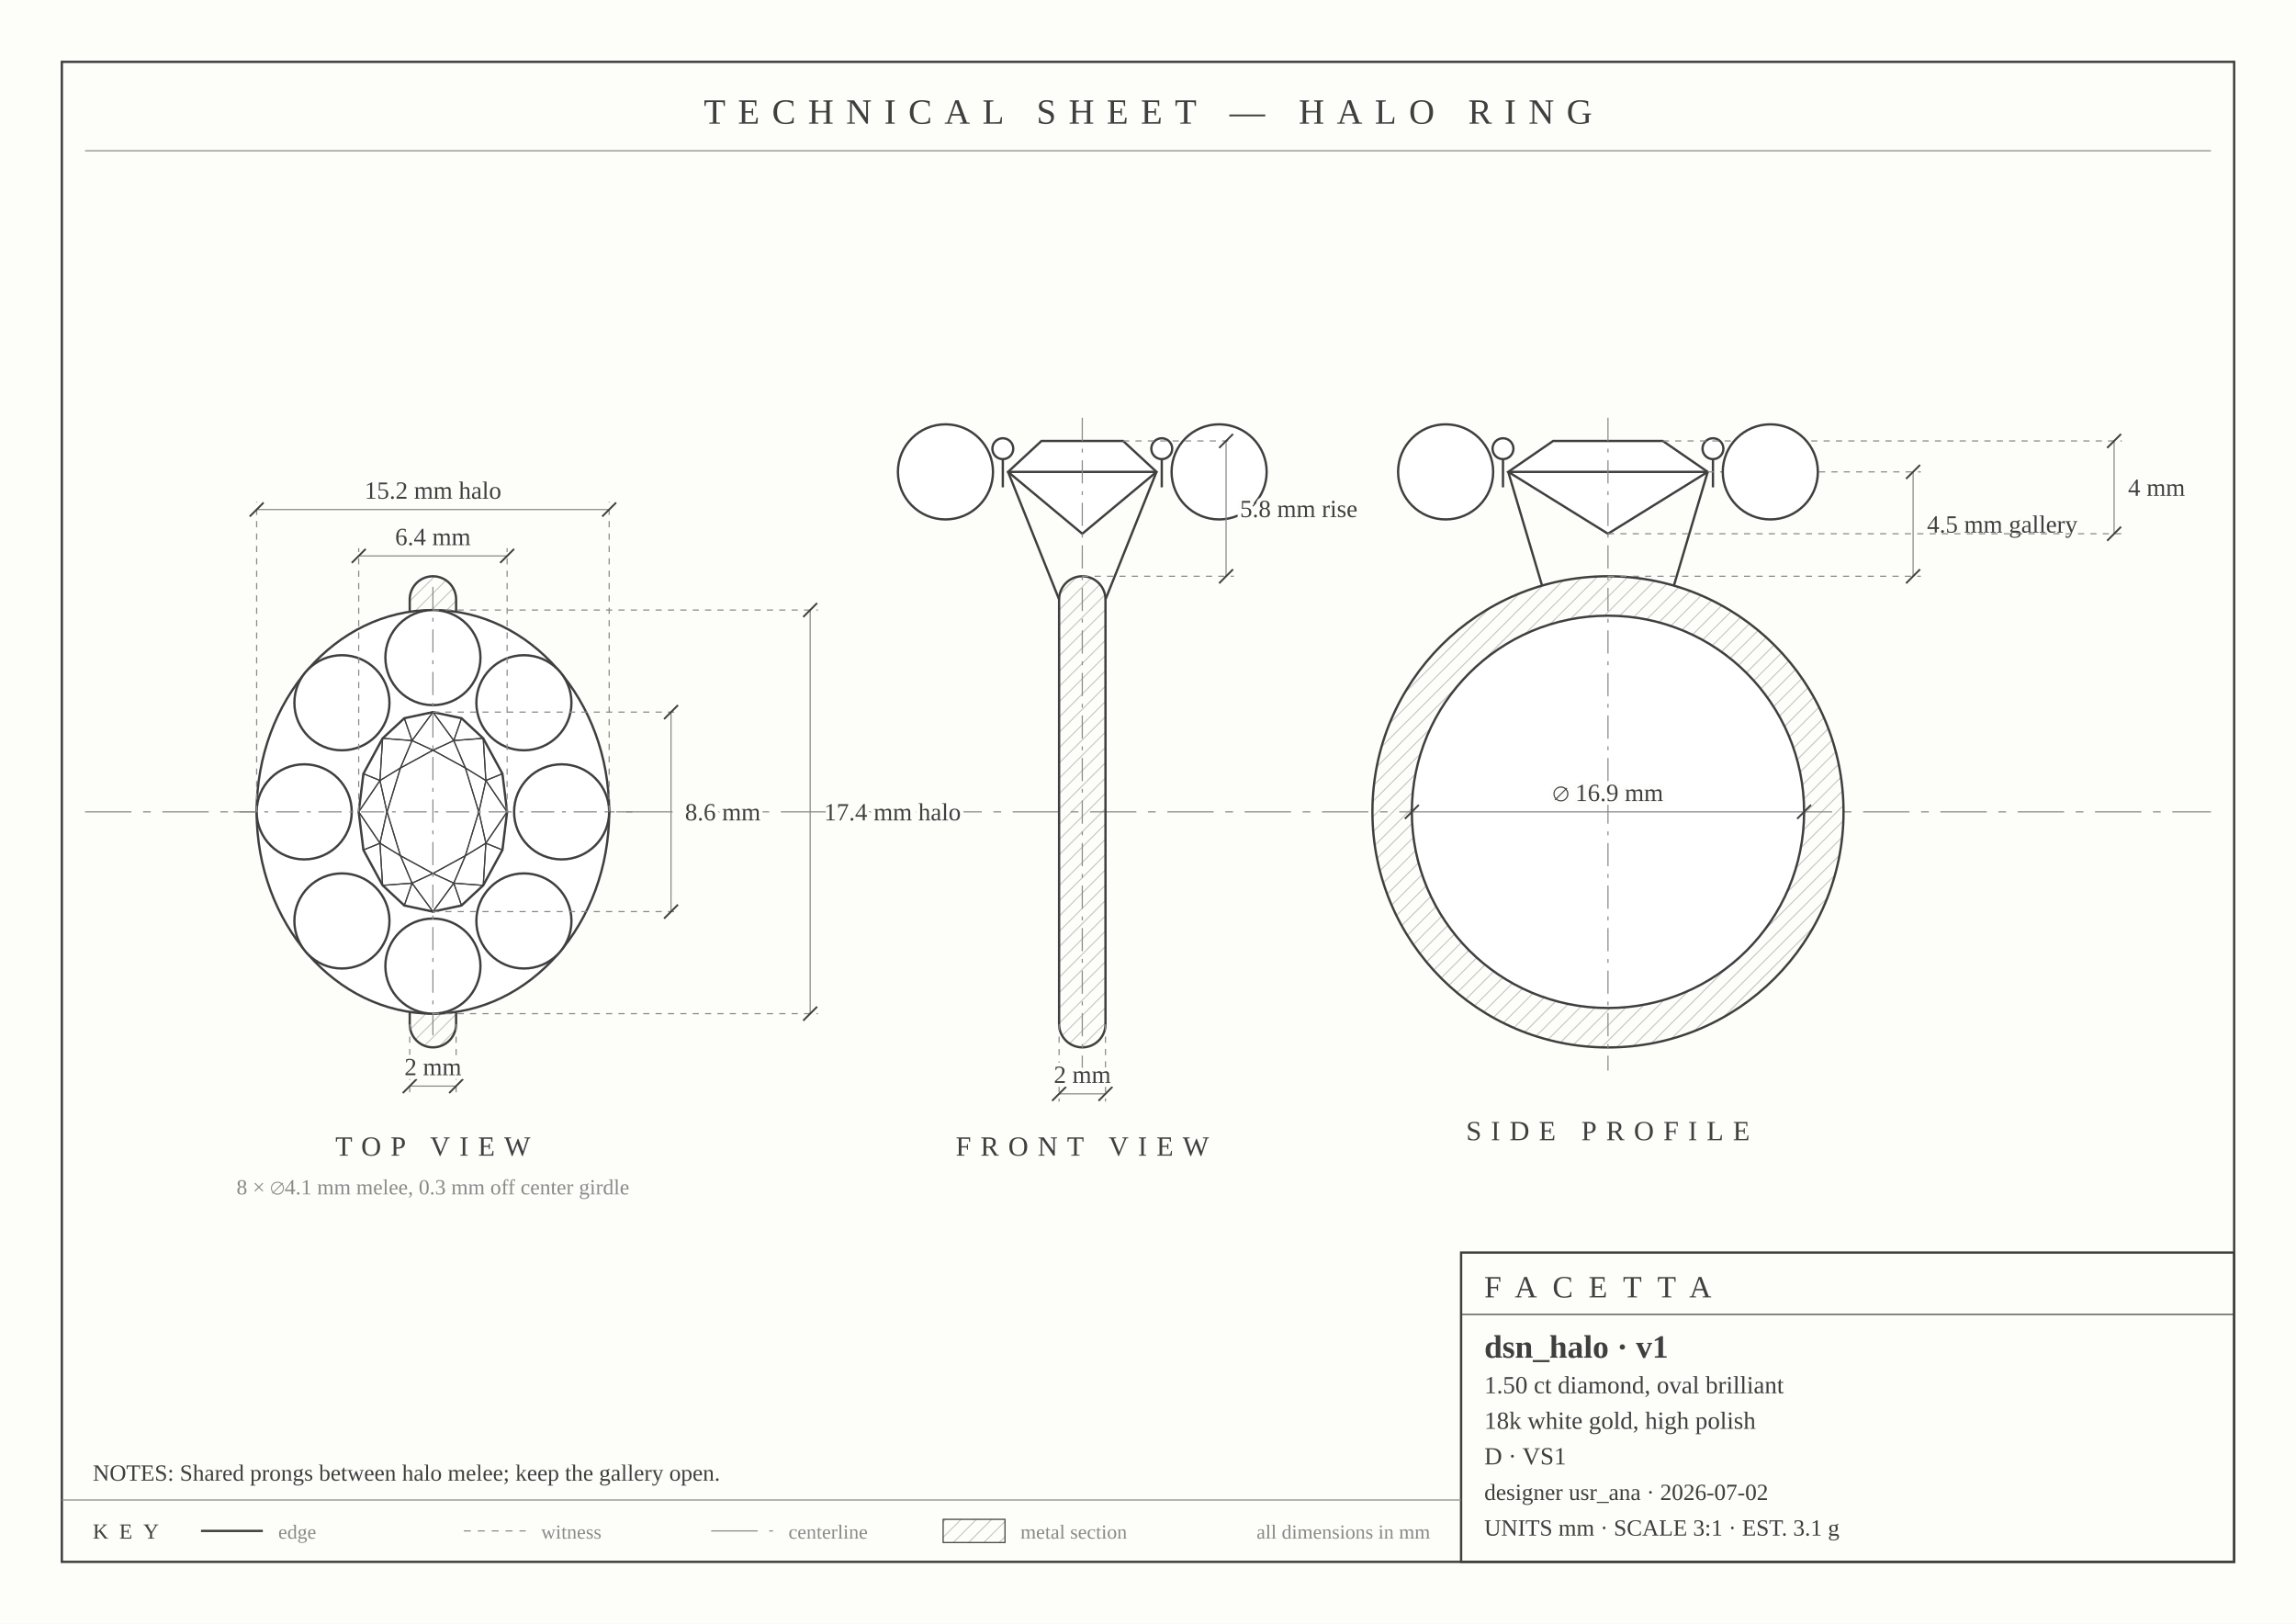
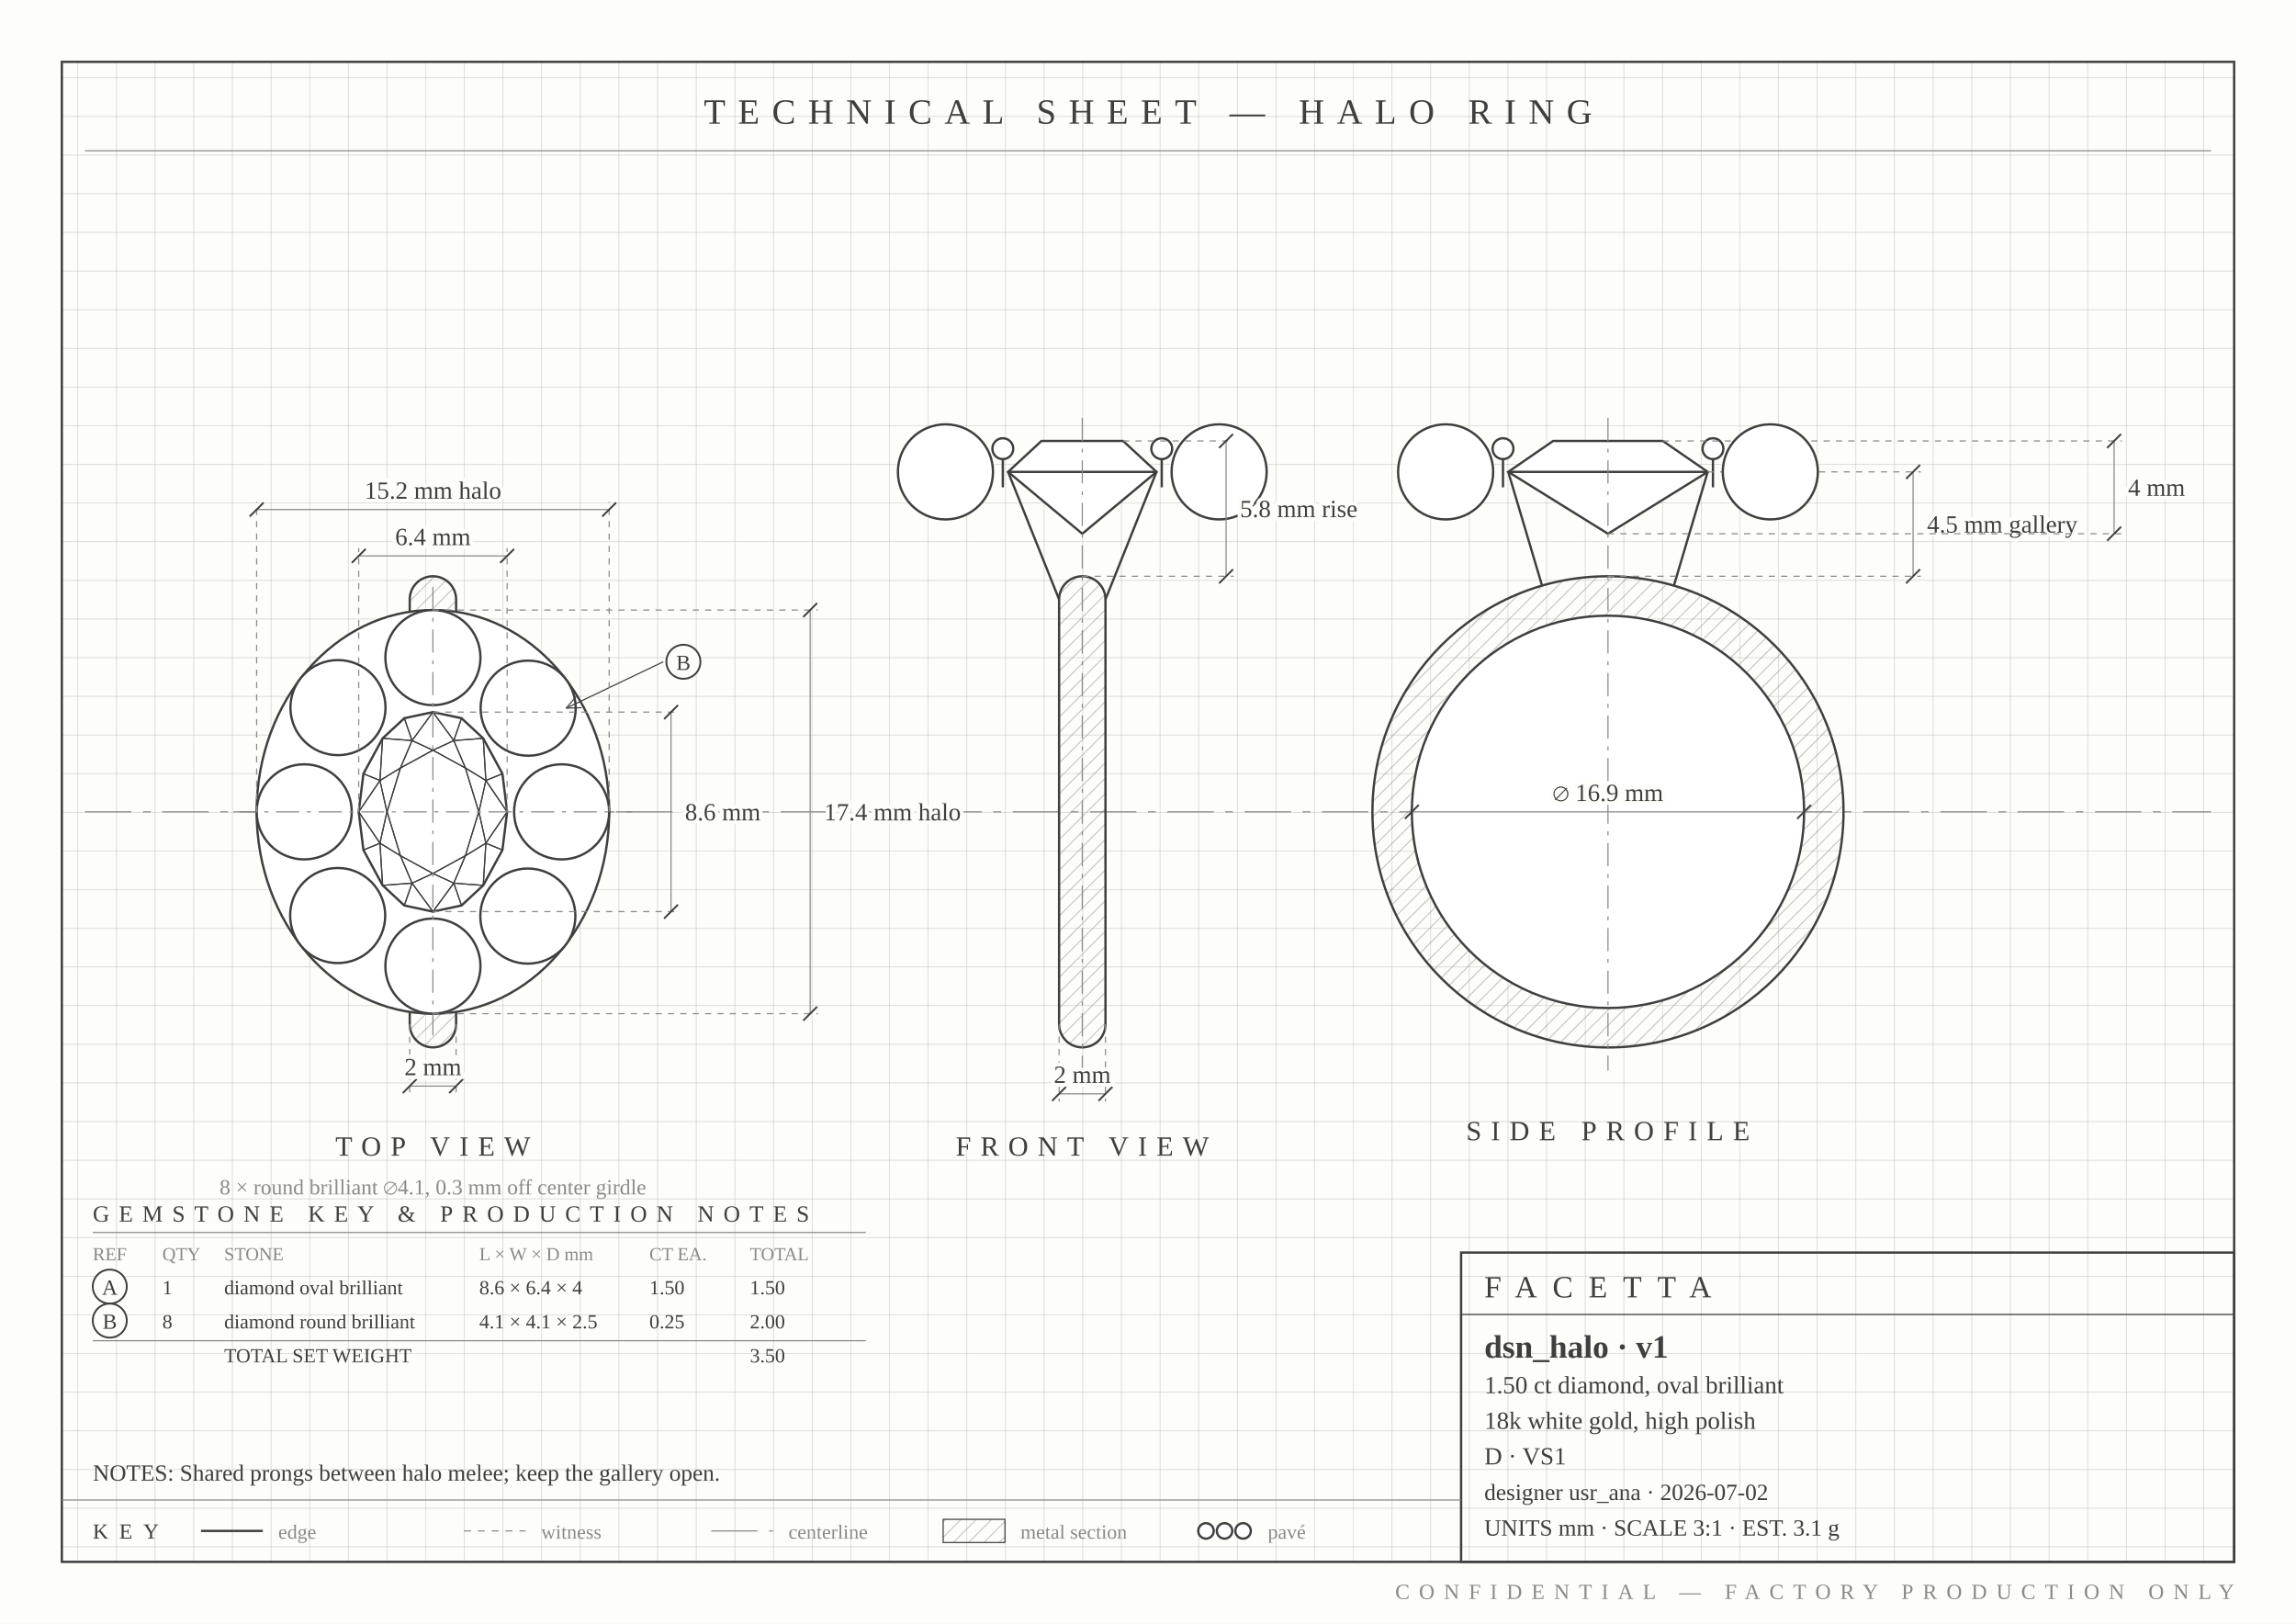
<svg xmlns="http://www.w3.org/2000/svg" viewBox="0 0 297 210" width="297mm" height="210mm" font-family="Georgia, 'Times New Roman', serif">
  <defs>
    <pattern id="hatch" width="1.4" height="1.4" patternTransform="rotate(45)" patternUnits="userSpaceOnUse">
      <line x1="0" y1="0" x2="0" y2="1.4" stroke="#8a8a8a" stroke-width="0.12" />
    </pattern>
+     <pattern id="grid" width="5" height="5" patternUnits="userSpaceOnUse">
+       <line x1="0" y1="0" x2="5" y2="0" stroke="#8a8a8a" stroke-width="0.06" />
+       <line x1="0" y1="0" x2="0" y2="5" stroke="#8a8a8a" stroke-width="0.06" />
+     </pattern>
  </defs>
  <rect x="0" y="0" width="297" height="210" fill="#fdfdfa" />
-   <rect x="8" y="8" width="281" height="194" fill="none" stroke="#3f3f3f" stroke-width="0.3" />
+   <rect x="8" y="8" width="281" height="194" fill="url(#grid)" stroke="#3f3f3f" stroke-width="0.3" />
  <text x="148.50" y="16.00" font-family="Georgia, 'Times New Roman', serif" font-size="4.6" fill="#3f3f3f" text-anchor="middle" letter-spacing="1.6">TECHNICAL SHEET — HALO RING</text>
  <line x1="11.00" y1="19.50" x2="286.00" y2="19.50" stroke="#8a8a8a" stroke-width="0.15" />
  <line x1="11.00" y1="105.00" x2="286.00" y2="105.00" stroke="#8a8a8a" stroke-width="0.15" stroke-dasharray="6 1.5 1 1.5" />
  <rect x="53.00" y="74.53" width="6.00" height="60.93" rx="3.00" fill="url(#hatch)" stroke="#3f3f3f" stroke-width="0.3" />
  <ellipse cx="56.00" cy="105.00" rx="22.80" ry="26.10" fill="#ffffff" stroke="#3f3f3f" stroke-width="0.3" />
  <circle cx="56.00" cy="85.05" r="6.15" fill="#ffffff" stroke="#3f3f3f" stroke-width="0.3" />
-   <circle cx="67.77" cy="90.89" r="6.15" fill="#ffffff" stroke="#3f3f3f" stroke-width="0.3" />
+   <circle cx="68.32" cy="91.59" r="6.15" fill="#ffffff" stroke="#3f3f3f" stroke-width="0.3" />
+   <line x1="85.80" y1="85.59" x2="73.24" y2="91.59" stroke="#3f3f3f" stroke-width="0.15" />
+   <line x1="73.24" y1="91.59" x2="75.24" y2="91.53" stroke="#3f3f3f" stroke-width="0.15" />
+   <line x1="73.24" y1="91.59" x2="74.54" y2="90.06" stroke="#3f3f3f" stroke-width="0.15" />
+   <circle cx="88.40" cy="85.59" r="2.2" fill="#fdfdfa" stroke="#3f3f3f" stroke-width="0.24" />
+   <text x="88.40" y="86.64" font-family="Georgia, 'Times New Roman', serif" font-size="2.8" fill="#3f3f3f" text-anchor="middle">B</text>
  <circle cx="72.65" cy="105.00" r="6.15" fill="#ffffff" stroke="#3f3f3f" stroke-width="0.3" />
-   <circle cx="67.77" cy="119.11" r="6.15" fill="#ffffff" stroke="#3f3f3f" stroke-width="0.3" />
+   <circle cx="68.28" cy="118.48" r="6.15" fill="#ffffff" stroke="#3f3f3f" stroke-width="0.3" />
  <circle cx="56.00" cy="124.95" r="6.15" fill="#ffffff" stroke="#3f3f3f" stroke-width="0.3" />
-   <circle cx="44.23" cy="119.11" r="6.15" fill="#ffffff" stroke="#3f3f3f" stroke-width="0.3" />
+   <circle cx="43.68" cy="118.41" r="6.15" fill="#ffffff" stroke="#3f3f3f" stroke-width="0.3" />
  <circle cx="39.35" cy="105.00" r="6.15" fill="#ffffff" stroke="#3f3f3f" stroke-width="0.3" />
-   <circle cx="44.23" cy="90.89" r="6.15" fill="#ffffff" stroke="#3f3f3f" stroke-width="0.3" />
+   <circle cx="43.72" cy="91.52" r="6.15" fill="#ffffff" stroke="#3f3f3f" stroke-width="0.3" />
  <polygon points="46.40,105.00 47.01,100.07 49.49,95.50 49.50,95.49 52.30,92.89 52.30,92.89 56.00,92.10 59.70,92.89 59.70,92.89 62.50,95.49 62.51,95.50 64.99,100.07 65.60,105.00 64.99,109.93 62.51,114.50 62.50,114.51 59.70,117.11 59.70,117.11 56.00,117.90 52.30,117.11 52.30,117.11 49.50,114.51 49.49,114.50 47.01,109.93" fill="#ffffff" stroke="#3f3f3f" stroke-width="0.3" />
  <polygon points="58.70,95.78 58.70,95.78 56.00,97.03 56.00,97.03 53.30,95.78 53.30,95.78 56.00,92.10" fill="none" stroke="#3f3f3f" stroke-width="0.15" />
  <polygon points="53.30,114.22 53.30,114.22 56.00,112.97 56.00,112.97 58.70,114.22 58.70,114.22 56.00,117.90" fill="none" stroke="#3f3f3f" stroke-width="0.15" />
  <polygon points="53.30,95.78 53.30,95.78 51.80,99.32 49.15,100.95 49.15,100.94 49.49,95.50 49.50,95.49 49.50,95.49 53.30,95.78" fill="none" stroke="#3f3f3f" stroke-width="0.15" />
  <polygon points="53.30,114.22 53.30,114.22 53.30,114.22 49.50,114.51 49.50,114.51 49.49,114.50 49.15,109.06 49.15,109.05 51.80,110.68" fill="none" stroke="#3f3f3f" stroke-width="0.15" />
  <polygon points="62.50,95.49 62.51,95.50 62.85,100.94 62.85,100.95 60.20,99.32 58.70,95.78 58.70,95.78 58.70,95.78 62.50,95.49" fill="none" stroke="#3f3f3f" stroke-width="0.15" />
  <polygon points="62.51,114.50 62.50,114.51 62.50,114.51 58.70,114.22 58.70,114.22 58.70,114.22 60.20,110.68 62.85,109.05 62.85,109.06" fill="none" stroke="#3f3f3f" stroke-width="0.15" />
  <polygon points="49.15,100.95 50.05,105.00 49.15,109.05 46.40,105.00" fill="none" stroke="#3f3f3f" stroke-width="0.15" />
  <polygon points="62.85,109.05 61.95,105.00 62.85,100.95 65.60,105.00" fill="none" stroke="#3f3f3f" stroke-width="0.15" />
  <polygon points="56.00,92.10 56.00,92.10 53.30,95.78 53.30,95.78 52.30,92.89 52.30,92.89" fill="none" stroke="#3f3f3f" stroke-width="0.15" />
  <polygon points="56.00,117.90 56.00,117.90 52.30,117.11 52.30,117.11 53.30,114.22 53.30,114.22" fill="none" stroke="#3f3f3f" stroke-width="0.15" />
  <polygon points="59.70,92.89 59.70,92.89 58.70,95.78 58.70,95.78 56.00,92.10 56.00,92.10 56.00,92.10" fill="none" stroke="#3f3f3f" stroke-width="0.15" />
  <polygon points="58.70,114.22 58.70,114.22 59.70,117.11 59.70,117.11 56.00,117.90 56.00,117.90 56.00,117.90" fill="none" stroke="#3f3f3f" stroke-width="0.15" />
  <polygon points="60.20,110.67 56.00,112.97 56.00,112.97 51.80,110.67 50.07,105.00 51.80,99.33 56.00,97.03 56.00,97.03 60.20,99.33 61.93,105.00" fill="none" stroke="#3f3f3f" stroke-width="0.15" />
  <polygon points="56.00,97.03 51.80,99.33 51.80,99.32 53.30,95.78" fill="none" stroke="#3f3f3f" stroke-width="0.15" />
  <polygon points="56.00,112.97 53.30,114.22 51.80,110.68 51.80,110.67" fill="none" stroke="#3f3f3f" stroke-width="0.15" />
  <polygon points="58.70,95.78 60.20,99.32 60.20,99.33 56.00,97.03" fill="none" stroke="#3f3f3f" stroke-width="0.15" />
  <polygon points="60.20,110.68 58.70,114.22 56.00,112.97 60.20,110.67" fill="none" stroke="#3f3f3f" stroke-width="0.15" />
  <polygon points="51.80,99.32 51.80,99.33 50.07,105.00 50.05,105.00 49.15,100.95 49.15,100.95" fill="none" stroke="#3f3f3f" stroke-width="0.15" />
  <polygon points="51.80,110.67 51.80,110.68 49.15,109.05 49.15,109.05 50.05,105.00 50.07,105.00" fill="none" stroke="#3f3f3f" stroke-width="0.15" />
  <polygon points="62.85,100.95 61.95,105.00 61.93,105.00 60.20,99.33 60.20,99.32 62.85,100.95" fill="none" stroke="#3f3f3f" stroke-width="0.15" />
  <polygon points="61.93,105.00 61.95,105.00 62.85,109.05 62.85,109.05 60.20,110.68 60.20,110.67" fill="none" stroke="#3f3f3f" stroke-width="0.15" />
  <polygon points="52.30,92.89 53.30,95.78 49.50,95.49" fill="none" stroke="#3f3f3f" stroke-width="0.15" />
  <polygon points="53.30,114.22 52.30,117.11 49.50,114.51" fill="none" stroke="#3f3f3f" stroke-width="0.15" />
  <polygon points="62.50,95.49 58.70,95.78 59.70,92.89" fill="none" stroke="#3f3f3f" stroke-width="0.15" />
  <polygon points="62.50,114.51 59.70,117.11 58.70,114.22" fill="none" stroke="#3f3f3f" stroke-width="0.15" />
  <polygon points="49.49,95.50 49.15,100.94 47.01,100.07" fill="none" stroke="#3f3f3f" stroke-width="0.15" />
  <polygon points="49.15,109.06 49.49,114.50 47.01,109.93" fill="none" stroke="#3f3f3f" stroke-width="0.15" />
  <polygon points="62.85,100.94 62.51,95.50 64.99,100.07" fill="none" stroke="#3f3f3f" stroke-width="0.15" />
  <polygon points="64.99,109.93 62.51,114.50 62.85,109.06" fill="none" stroke="#3f3f3f" stroke-width="0.15" />
  <polygon points="49.15,109.05 49.15,109.05 49.15,109.06 47.01,109.93 47.01,109.93 46.40,105.00 46.40,105.00 46.40,105.00" fill="none" stroke="#3f3f3f" stroke-width="0.15" />
  <polygon points="49.15,100.94 49.15,100.95 49.15,100.95 46.40,105.00 46.40,105.00 47.01,100.07 47.01,100.07" fill="none" stroke="#3f3f3f" stroke-width="0.15" />
  <polygon points="65.60,105.00 65.60,105.00 64.99,109.93 64.99,109.93 62.85,109.06 62.85,109.05 62.85,109.05" fill="none" stroke="#3f3f3f" stroke-width="0.15" />
  <polygon points="64.99,100.07 64.99,100.07 65.60,105.00 65.60,105.00 65.60,105.00 62.85,100.95 62.85,100.95 62.85,100.94" fill="none" stroke="#3f3f3f" stroke-width="0.15" />
  <line x1="56.00" y1="75.90" x2="56.00" y2="134.10" stroke="#8a8a8a" stroke-width="0.15" stroke-dasharray="3 1 0.5 1" />
  <line x1="30.20" y1="105.00" x2="81.80" y2="105.00" stroke="#8a8a8a" stroke-width="0.15" stroke-dasharray="3 1 0.5 1" />
  <line x1="46.40" y1="105.00" x2="46.40" y2="70.90" stroke="#8a8a8a" stroke-width="0.15" stroke-dasharray="0.8 0.8" />
  <line x1="65.60" y1="105.00" x2="65.60" y2="70.90" stroke="#8a8a8a" stroke-width="0.15" stroke-dasharray="0.8 0.8" />
  <line x1="46.40" y1="71.90" x2="65.60" y2="71.90" stroke="#8a8a8a" stroke-width="0.15" />
  <line x1="45.50" y1="72.80" x2="47.30" y2="71.00" stroke="#3f3f3f" stroke-width="0.24" />
  <line x1="64.70" y1="72.80" x2="66.50" y2="71.00" stroke="#3f3f3f" stroke-width="0.24" />
  <text x="56.00" y="70.50" font-family="Georgia, 'Times New Roman', serif" font-size="3.2" fill="#3f3f3f" text-anchor="middle" stroke="#fdfdfa" stroke-width="1.0" stroke-linejoin="round" paint-order="stroke">6.4 mm</text>
  <line x1="33.20" y1="105.00" x2="33.20" y2="64.90" stroke="#8a8a8a" stroke-width="0.15" stroke-dasharray="0.8 0.8" />
  <line x1="78.80" y1="105.00" x2="78.80" y2="64.90" stroke="#8a8a8a" stroke-width="0.15" stroke-dasharray="0.8 0.8" />
  <line x1="33.20" y1="65.90" x2="78.80" y2="65.90" stroke="#8a8a8a" stroke-width="0.15" />
  <line x1="32.30" y1="66.80" x2="34.10" y2="65.00" stroke="#3f3f3f" stroke-width="0.24" />
  <line x1="77.90" y1="66.80" x2="79.70" y2="65.00" stroke="#3f3f3f" stroke-width="0.24" />
  <text x="56.00" y="64.50" font-family="Georgia, 'Times New Roman', serif" font-size="3.2" fill="#3f3f3f" text-anchor="middle" stroke="#fdfdfa" stroke-width="1.0" stroke-linejoin="round" paint-order="stroke">15.2 mm halo</text>
  <line x1="56.00" y1="92.10" x2="87.80" y2="92.10" stroke="#8a8a8a" stroke-width="0.15" stroke-dasharray="0.8 0.8" />
  <line x1="56.00" y1="117.90" x2="87.80" y2="117.90" stroke="#8a8a8a" stroke-width="0.15" stroke-dasharray="0.8 0.8" />
  <line x1="86.80" y1="92.10" x2="86.80" y2="117.90" stroke="#8a8a8a" stroke-width="0.15" />
  <line x1="85.90" y1="93.00" x2="87.70" y2="91.20" stroke="#3f3f3f" stroke-width="0.24" />
  <line x1="85.90" y1="118.80" x2="87.70" y2="117.00" stroke="#3f3f3f" stroke-width="0.24" />
  <text x="88.60" y="106.10" font-family="Georgia, 'Times New Roman', serif" font-size="3.2" fill="#3f3f3f" text-anchor="start" stroke="#fdfdfa" stroke-width="1.0" stroke-linejoin="round" paint-order="stroke">8.6 mm</text>
  <line x1="56.00" y1="78.90" x2="105.80" y2="78.90" stroke="#8a8a8a" stroke-width="0.15" stroke-dasharray="0.8 0.8" />
  <line x1="56.00" y1="131.10" x2="105.80" y2="131.10" stroke="#8a8a8a" stroke-width="0.15" stroke-dasharray="0.8 0.8" />
  <line x1="104.80" y1="78.90" x2="104.80" y2="131.10" stroke="#8a8a8a" stroke-width="0.15" />
  <line x1="103.90" y1="79.80" x2="105.70" y2="78.00" stroke="#3f3f3f" stroke-width="0.24" />
  <line x1="103.90" y1="132.00" x2="105.70" y2="130.20" stroke="#3f3f3f" stroke-width="0.24" />
  <text x="106.60" y="106.10" font-family="Georgia, 'Times New Roman', serif" font-size="3.2" fill="#3f3f3f" text-anchor="start" stroke="#fdfdfa" stroke-width="1.0" stroke-linejoin="round" paint-order="stroke">17.4 mm halo</text>
  <line x1="53.00" y1="132.47" x2="53.00" y2="141.47" stroke="#8a8a8a" stroke-width="0.15" stroke-dasharray="0.8 0.8" />
  <line x1="59.00" y1="132.47" x2="59.00" y2="141.47" stroke="#8a8a8a" stroke-width="0.15" stroke-dasharray="0.8 0.8" />
  <line x1="53.00" y1="140.47" x2="59.00" y2="140.47" stroke="#8a8a8a" stroke-width="0.15" />
  <line x1="52.10" y1="141.37" x2="53.90" y2="139.56" stroke="#3f3f3f" stroke-width="0.24" />
  <line x1="58.10" y1="141.37" x2="59.90" y2="139.56" stroke="#3f3f3f" stroke-width="0.24" />
  <text x="56.00" y="139.06" font-family="Georgia, 'Times New Roman', serif" font-size="3.2" fill="#3f3f3f" text-anchor="middle" stroke="#fdfdfa" stroke-width="1.0" stroke-linejoin="round" paint-order="stroke">2 mm</text>
  <text x="56.00" y="149.47" font-family="Georgia, 'Times New Roman', serif" font-size="3.6" fill="#3f3f3f" text-anchor="middle" letter-spacing="1.2">TOP VIEW</text>
-   <text x="56.00" y="154.47" font-family="Georgia, 'Times New Roman', serif" font-size="2.8" fill="#8a8a8a" text-anchor="middle">8 × ⌀4.1 mm melee, 0.3 mm off center girdle</text>
+   <text x="56.00" y="154.47" font-family="Georgia, 'Times New Roman', serif" font-size="2.8" fill="#8a8a8a" text-anchor="middle">8 × round brilliant ⌀4.1, 0.3 mm off center girdle</text>
  <rect x="137.00" y="74.53" width="6.00" height="60.93" rx="3.00" fill="url(#hatch)" stroke="#3f3f3f" stroke-width="0.3" />
  <line x1="137.00" y1="77.53" x2="130.40" y2="61.03" stroke="#3f3f3f" stroke-width="0.3" />
  <line x1="143.00" y1="77.53" x2="149.60" y2="61.03" stroke="#3f3f3f" stroke-width="0.3" />
  <polygon points="134.72,57.03 145.28,57.03 149.60,61.03 140.00,69.03 130.40,61.03" fill="#ffffff" stroke="#3f3f3f" stroke-width="0.3" />
  <line x1="130.40" y1="61.03" x2="149.60" y2="61.03" stroke="#3f3f3f" stroke-width="0.3" />
  <line x1="140.00" y1="54.03" x2="140.00" y2="138.47" stroke="#8a8a8a" stroke-width="0.15" stroke-dasharray="3 1 0.5 1" />
  <line x1="129.72" y1="63.03" x2="129.72" y2="58.03" stroke="#3f3f3f" stroke-width="0.3" />
  <circle cx="129.72" cy="58.03" r="1.35" fill="#ffffff" stroke="#3f3f3f" stroke-width="0.3" />
  <line x1="150.28" y1="63.03" x2="150.28" y2="58.03" stroke="#3f3f3f" stroke-width="0.3" />
  <circle cx="150.28" cy="58.03" r="1.35" fill="#ffffff" stroke="#3f3f3f" stroke-width="0.3" />
  <circle cx="122.30" cy="61.03" r="6.15" fill="#ffffff" stroke="#3f3f3f" stroke-width="0.3" />
  <circle cx="157.70" cy="61.03" r="6.15" fill="#ffffff" stroke="#3f3f3f" stroke-width="0.3" />
  <line x1="145.28" y1="57.03" x2="159.60" y2="57.03" stroke="#8a8a8a" stroke-width="0.15" stroke-dasharray="0.8 0.8" />
  <line x1="140.00" y1="74.53" x2="159.60" y2="74.53" stroke="#8a8a8a" stroke-width="0.15" stroke-dasharray="0.8 0.8" />
  <line x1="158.60" y1="57.03" x2="158.60" y2="74.53" stroke="#8a8a8a" stroke-width="0.15" />
  <line x1="157.70" y1="57.93" x2="159.50" y2="56.13" stroke="#3f3f3f" stroke-width="0.24" />
  <line x1="157.70" y1="75.44" x2="159.50" y2="73.63" stroke="#3f3f3f" stroke-width="0.24" />
  <text x="160.40" y="66.88" font-family="Georgia, 'Times New Roman', serif" font-size="3.2" fill="#3f3f3f" text-anchor="start" stroke="#fdfdfa" stroke-width="1.0" stroke-linejoin="round" paint-order="stroke">5.8 mm rise</text>
  <line x1="137.00" y1="132.47" x2="137.00" y2="142.47" stroke="#8a8a8a" stroke-width="0.15" stroke-dasharray="0.8 0.8" />
  <line x1="143.00" y1="132.47" x2="143.00" y2="142.47" stroke="#8a8a8a" stroke-width="0.15" stroke-dasharray="0.8 0.8" />
  <line x1="137.00" y1="141.47" x2="143.00" y2="141.47" stroke="#8a8a8a" stroke-width="0.15" />
  <line x1="136.10" y1="142.37" x2="137.90" y2="140.56" stroke="#3f3f3f" stroke-width="0.24" />
  <line x1="142.10" y1="142.37" x2="143.90" y2="140.56" stroke="#3f3f3f" stroke-width="0.24" />
  <text x="140.00" y="140.06" font-family="Georgia, 'Times New Roman', serif" font-size="3.2" fill="#3f3f3f" text-anchor="middle" stroke="#fdfdfa" stroke-width="1.0" stroke-linejoin="round" paint-order="stroke">2 mm</text>
  <text x="140.00" y="149.47" font-family="Georgia, 'Times New Roman', serif" font-size="3.6" fill="#3f3f3f" text-anchor="middle" letter-spacing="1.2">FRONT VIEW</text>
  <circle cx="208.00" cy="105.00" r="30.47" fill="url(#hatch)" stroke="#3f3f3f" stroke-width="0.3" />
  <circle cx="208.00" cy="105.00" r="25.37" fill="#ffffff" stroke="#3f3f3f" stroke-width="0.3" />
  <line x1="199.47" y1="75.73" x2="195.10" y2="61.03" stroke="#3f3f3f" stroke-width="0.3" />
  <line x1="216.53" y1="75.73" x2="220.90" y2="61.03" stroke="#3f3f3f" stroke-width="0.3" />
  <polygon points="200.91,57.03 215.09,57.03 220.90,61.03 208.00,69.03 195.10,61.03" fill="#ffffff" stroke="#3f3f3f" stroke-width="0.3" />
  <line x1="195.10" y1="61.03" x2="220.90" y2="61.03" stroke="#3f3f3f" stroke-width="0.3" />
  <line x1="208.00" y1="54.03" x2="208.00" y2="138.47" stroke="#8a8a8a" stroke-width="0.15" stroke-dasharray="3 1 0.5 1" />
  <line x1="194.42" y1="63.03" x2="194.42" y2="58.03" stroke="#3f3f3f" stroke-width="0.3" />
  <circle cx="194.42" cy="58.03" r="1.35" fill="#ffffff" stroke="#3f3f3f" stroke-width="0.3" />
  <line x1="221.58" y1="63.03" x2="221.58" y2="58.03" stroke="#3f3f3f" stroke-width="0.3" />
  <circle cx="221.58" cy="58.03" r="1.35" fill="#ffffff" stroke="#3f3f3f" stroke-width="0.3" />
  <line x1="182.63" y1="105.00" x2="233.37" y2="105.00" stroke="#8a8a8a" stroke-width="0.15" />
  <line x1="181.73" y1="105.90" x2="183.53" y2="104.10" stroke="#3f3f3f" stroke-width="0.24" />
  <line x1="232.47" y1="105.90" x2="234.27" y2="104.10" stroke="#3f3f3f" stroke-width="0.24" />
  <text x="208.00" y="103.60" font-family="Georgia, 'Times New Roman', serif" font-size="3.2" fill="#3f3f3f" text-anchor="middle" stroke="#fdfdfa" stroke-width="1.0" stroke-linejoin="round" paint-order="stroke">⌀ 16.9 mm</text>
  <line x1="220.90" y1="61.03" x2="248.47" y2="61.03" stroke="#8a8a8a" stroke-width="0.15" stroke-dasharray="0.8 0.8" />
  <line x1="208.00" y1="74.53" x2="248.47" y2="74.53" stroke="#8a8a8a" stroke-width="0.15" stroke-dasharray="0.8 0.8" />
  <line x1="247.47" y1="61.03" x2="247.47" y2="74.53" stroke="#8a8a8a" stroke-width="0.15" />
  <line x1="246.56" y1="61.93" x2="248.37" y2="60.13" stroke="#3f3f3f" stroke-width="0.24" />
  <line x1="246.56" y1="75.44" x2="248.37" y2="73.63" stroke="#3f3f3f" stroke-width="0.24" />
  <text x="249.27" y="68.88" font-family="Georgia, 'Times New Roman', serif" font-size="3.2" fill="#3f3f3f" text-anchor="start" stroke="#fdfdfa" stroke-width="1.0" stroke-linejoin="round" paint-order="stroke">4.5 mm gallery</text>
  <line x1="215.09" y1="57.03" x2="274.47" y2="57.03" stroke="#8a8a8a" stroke-width="0.15" stroke-dasharray="0.8 0.8" />
  <line x1="208.00" y1="69.03" x2="274.47" y2="69.03" stroke="#8a8a8a" stroke-width="0.15" stroke-dasharray="0.8 0.8" />
  <line x1="273.47" y1="57.03" x2="273.47" y2="69.03" stroke="#8a8a8a" stroke-width="0.15" />
  <line x1="272.57" y1="57.93" x2="274.37" y2="56.13" stroke="#3f3f3f" stroke-width="0.24" />
  <line x1="272.57" y1="69.94" x2="274.37" y2="68.13" stroke="#3f3f3f" stroke-width="0.24" />
  <text x="275.27" y="64.13" font-family="Georgia, 'Times New Roman', serif" font-size="3.2" fill="#3f3f3f" text-anchor="start" stroke="#fdfdfa" stroke-width="1.0" stroke-linejoin="round" paint-order="stroke">4 mm</text>
  <text x="208.00" y="147.47" font-family="Georgia, 'Times New Roman', serif" font-size="3.6" fill="#3f3f3f" text-anchor="middle" letter-spacing="1.2">SIDE PROFILE</text>
  <circle cx="187.00" cy="61.03" r="6.15" fill="#ffffff" stroke="#3f3f3f" stroke-width="0.3" />
  <circle cx="229.00" cy="61.03" r="6.15" fill="#ffffff" stroke="#3f3f3f" stroke-width="0.3" />
+   <text x="12.00" y="158.00" font-family="Georgia, 'Times New Roman', serif" font-size="3.0" fill="#3f3f3f" text-anchor="start" letter-spacing="1.2">GEMSTONE KEY &amp; PRODUCTION NOTES</text>
+   <line x1="12.00" y1="159.40" x2="112.00" y2="159.40" stroke="#8a8a8a" stroke-width="0.15" />
+   <text x="12.00" y="163.00" font-family="Georgia, 'Times New Roman', serif" font-size="2.4" fill="#8a8a8a" text-anchor="start">REF</text>
+   <text x="21.00" y="163.00" font-family="Georgia, 'Times New Roman', serif" font-size="2.4" fill="#8a8a8a" text-anchor="start">QTY</text>
+   <text x="29.00" y="163.00" font-family="Georgia, 'Times New Roman', serif" font-size="2.4" fill="#8a8a8a" text-anchor="start">STONE</text>
+   <text x="62.00" y="163.00" font-family="Georgia, 'Times New Roman', serif" font-size="2.4" fill="#8a8a8a" text-anchor="start">L × W × D mm</text>
+   <text x="84.00" y="163.00" font-family="Georgia, 'Times New Roman', serif" font-size="2.4" fill="#8a8a8a" text-anchor="start">CT EA.</text>
+   <text x="97.00" y="163.00" font-family="Georgia, 'Times New Roman', serif" font-size="2.4" fill="#8a8a8a" text-anchor="start">TOTAL</text>
+   <circle cx="14.20" cy="166.40" r="2.2" fill="#fdfdfa" stroke="#3f3f3f" stroke-width="0.24" />
+   <text x="14.20" y="167.45" font-family="Georgia, 'Times New Roman', serif" font-size="2.8" fill="#3f3f3f" text-anchor="middle">A</text>
+   <text x="21.00" y="167.40" font-family="Georgia, 'Times New Roman', serif" font-size="2.6" fill="#3f3f3f" text-anchor="start">1</text>
+   <text x="29.00" y="167.40" font-family="Georgia, 'Times New Roman', serif" font-size="2.6" fill="#3f3f3f" text-anchor="start">diamond oval brilliant</text>
+   <text x="62.00" y="167.40" font-family="Georgia, 'Times New Roman', serif" font-size="2.6" fill="#3f3f3f" text-anchor="start">8.6 × 6.4 × 4</text>
+   <text x="84.00" y="167.40" font-family="Georgia, 'Times New Roman', serif" font-size="2.6" fill="#3f3f3f" text-anchor="start">1.50</text>
+   <text x="97.00" y="167.40" font-family="Georgia, 'Times New Roman', serif" font-size="2.6" fill="#3f3f3f" text-anchor="start">1.50</text>
+   <circle cx="14.20" cy="170.80" r="2.2" fill="#fdfdfa" stroke="#3f3f3f" stroke-width="0.24" />
+   <text x="14.20" y="171.85" font-family="Georgia, 'Times New Roman', serif" font-size="2.8" fill="#3f3f3f" text-anchor="middle">B</text>
+   <text x="21.00" y="171.80" font-family="Georgia, 'Times New Roman', serif" font-size="2.6" fill="#3f3f3f" text-anchor="start">8</text>
+   <text x="29.00" y="171.80" font-family="Georgia, 'Times New Roman', serif" font-size="2.6" fill="#3f3f3f" text-anchor="start">diamond round brilliant</text>
+   <text x="62.00" y="171.80" font-family="Georgia, 'Times New Roman', serif" font-size="2.6" fill="#3f3f3f" text-anchor="start">4.1 × 4.1 × 2.5</text>
+   <text x="84.00" y="171.80" font-family="Georgia, 'Times New Roman', serif" font-size="2.6" fill="#3f3f3f" text-anchor="start">0.25</text>
+   <text x="97.00" y="171.80" font-family="Georgia, 'Times New Roman', serif" font-size="2.6" fill="#3f3f3f" text-anchor="start">2.00</text>
+   <line x1="12.00" y1="173.40" x2="112.00" y2="173.40" stroke="#8a8a8a" stroke-width="0.15" />
+   <text x="29.00" y="176.20" font-family="Georgia, 'Times New Roman', serif" font-size="2.6" fill="#3f3f3f" text-anchor="start">TOTAL SET WEIGHT</text>
+   <text x="97.00" y="176.20" font-family="Georgia, 'Times New Roman', serif" font-size="2.6" fill="#3f3f3f" text-anchor="start">3.50</text>
  <rect x="189.00" y="162.00" width="100" height="40" fill="none" stroke="#3f3f3f" stroke-width="0.3" />
  <line x1="189.00" y1="170.00" x2="289.00" y2="170.00" stroke="#3f3f3f" stroke-width="0.15" />
  <text x="192.00" y="167.80" font-family="Georgia, 'Times New Roman', serif" font-size="4.0" fill="#3f3f3f" text-anchor="start" letter-spacing="2.0">FACETTA</text>
  <text x="192.00" y="175.60" font-family="Georgia, 'Times New Roman', serif" font-size="4.2" fill="#3f3f3f" text-anchor="start" font-weight="bold">dsn_halo  ·  v1</text>
  <text x="192.00" y="180.20" font-family="Georgia, 'Times New Roman', serif" font-size="3.2" fill="#3f3f3f" text-anchor="start">1.50 ct diamond, oval brilliant</text>
  <text x="192.00" y="184.80" font-family="Georgia, 'Times New Roman', serif" font-size="3.2" fill="#3f3f3f" text-anchor="start">18k white gold, high polish</text>
  <text x="192.00" y="189.40" font-family="Georgia, 'Times New Roman', serif" font-size="3.2" fill="#3f3f3f" text-anchor="start">D  ·  VS1</text>
  <text x="192.00" y="194.00" font-family="Georgia, 'Times New Roman', serif" font-size="3.0" fill="#3f3f3f" text-anchor="start">designer usr_ana  ·  2026-07-02</text>
  <text x="192.00" y="198.60" font-family="Georgia, 'Times New Roman', serif" font-size="3.0" fill="#3f3f3f" text-anchor="start">UNITS mm  ·  SCALE 3:1  ·  EST. 3.1 g</text>
  <line x1="8.00" y1="194.00" x2="189.00" y2="194.00" stroke="#8a8a8a" stroke-width="0.15" />
  <text x="12.00" y="199.00" font-family="Georgia, 'Times New Roman', serif" font-size="2.8" fill="#3f3f3f" text-anchor="start" letter-spacing="1.4">KEY</text>
  <line x1="26.00" y1="198.00" x2="34.00" y2="198.00" stroke="#3f3f3f" stroke-width="0.3" />
  <text x="36.00" y="199.00" font-family="Georgia, 'Times New Roman', serif" font-size="2.6" fill="#8a8a8a" text-anchor="start">edge</text>
  <line x1="60.00" y1="198.00" x2="68.00" y2="198.00" stroke="#8a8a8a" stroke-width="0.15" stroke-dasharray="0.9 0.9" />
  <text x="70.00" y="199.00" font-family="Georgia, 'Times New Roman', serif" font-size="2.6" fill="#8a8a8a" text-anchor="start">witness</text>
  <line x1="92.00" y1="198.00" x2="100.00" y2="198.00" stroke="#8a8a8a" stroke-width="0.15" stroke-dasharray="6 1.5 1 1.5" />
  <text x="102.00" y="199.00" font-family="Georgia, 'Times New Roman', serif" font-size="2.6" fill="#8a8a8a" text-anchor="start">centerline</text>
  <rect x="122.00" y="196.50" width="8" height="3" fill="url(#hatch)" stroke="#3f3f3f" stroke-width="0.15" />
  <text x="132.00" y="199.00" font-family="Georgia, 'Times New Roman', serif" font-size="2.6" fill="#8a8a8a" text-anchor="start">metal section</text>
-   <text x="185.00" y="199.00" font-family="Georgia, 'Times New Roman', serif" font-size="2.6" fill="#8a8a8a" text-anchor="end">all dimensions in mm</text>
+   <circle cx="156.00" cy="198.00" r="1.00" fill="#ffffff" stroke="#3f3f3f" stroke-width="0.3" />
+   <circle cx="158.40" cy="198.00" r="1.00" fill="#ffffff" stroke="#3f3f3f" stroke-width="0.3" />
+   <circle cx="160.80" cy="198.00" r="1.00" fill="#ffffff" stroke="#3f3f3f" stroke-width="0.3" />
+   <text x="164.00" y="199.00" font-family="Georgia, 'Times New Roman', serif" font-size="2.6" fill="#8a8a8a" text-anchor="start">pavé</text>
  <text x="12.00" y="191.50" font-family="Georgia, 'Times New Roman', serif" font-size="3.0" fill="#3f3f3f" text-anchor="start">NOTES: Shared prongs between halo melee; keep the gallery open.</text>
+   <text x="289.00" y="206.80" font-family="Georgia, 'Times New Roman', serif" font-size="2.8" fill="#8a8a8a" text-anchor="end" letter-spacing="1.2">CONFIDENTIAL — FACTORY PRODUCTION ONLY</text>
</svg>
